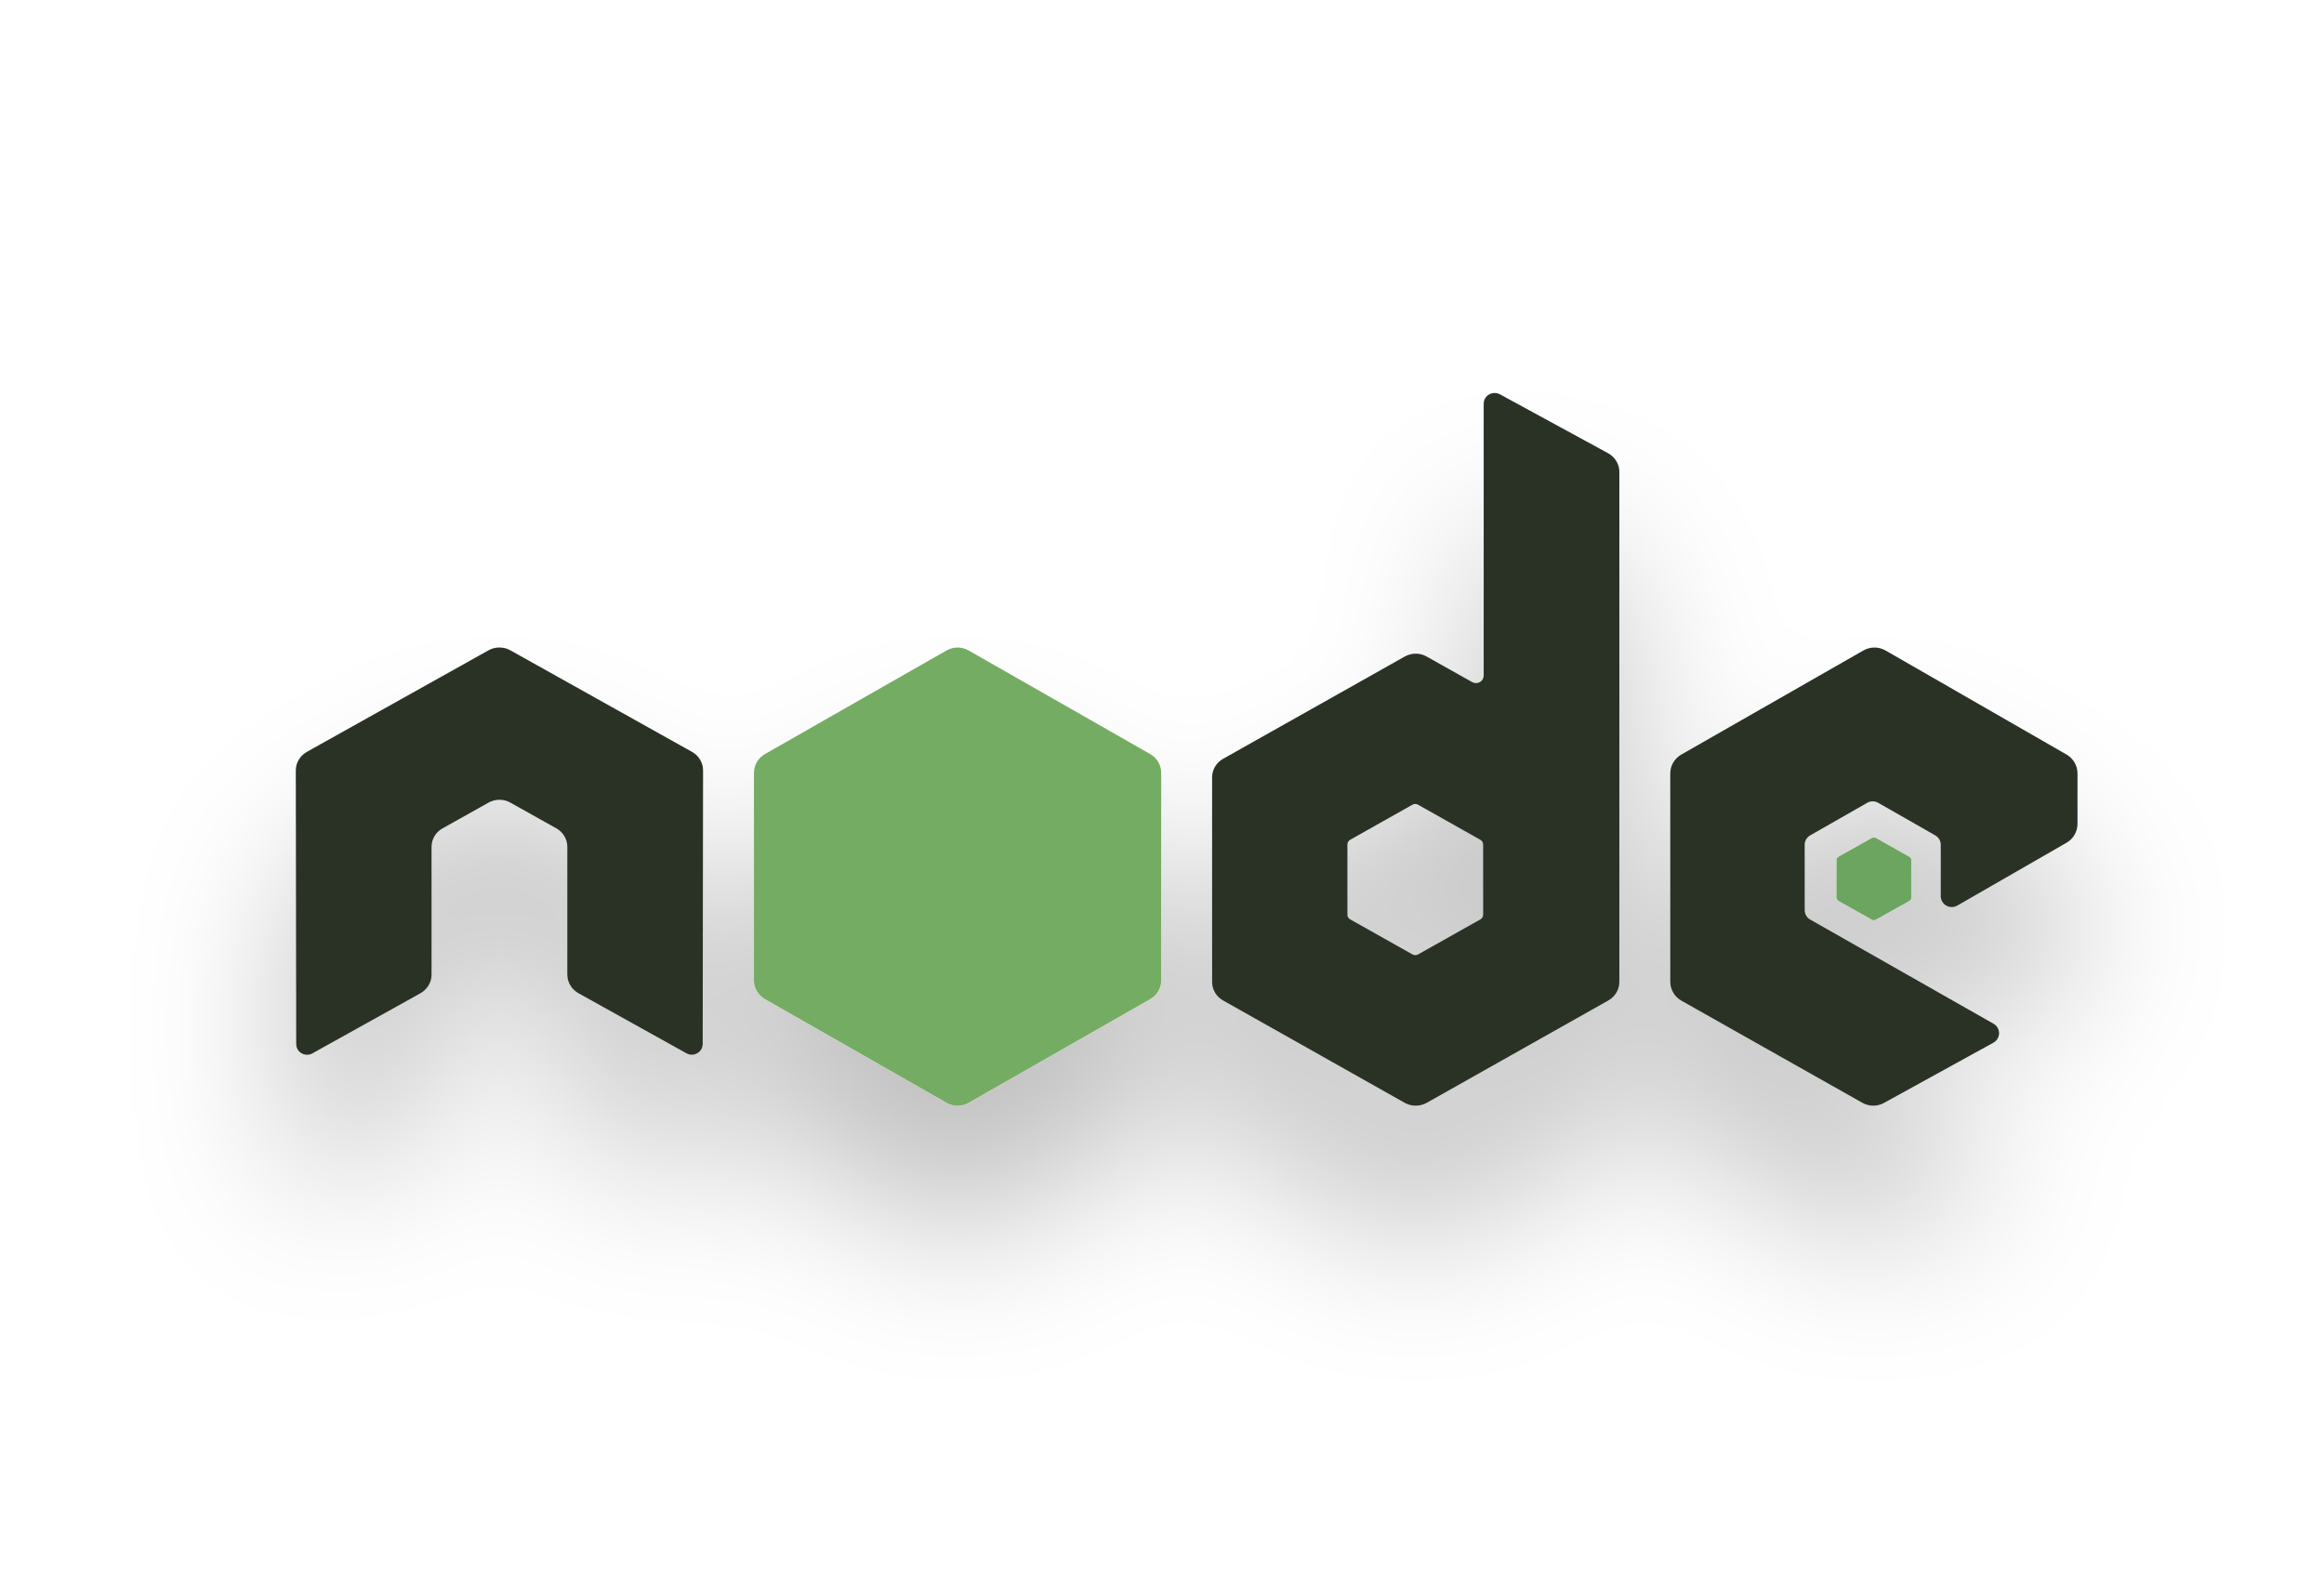
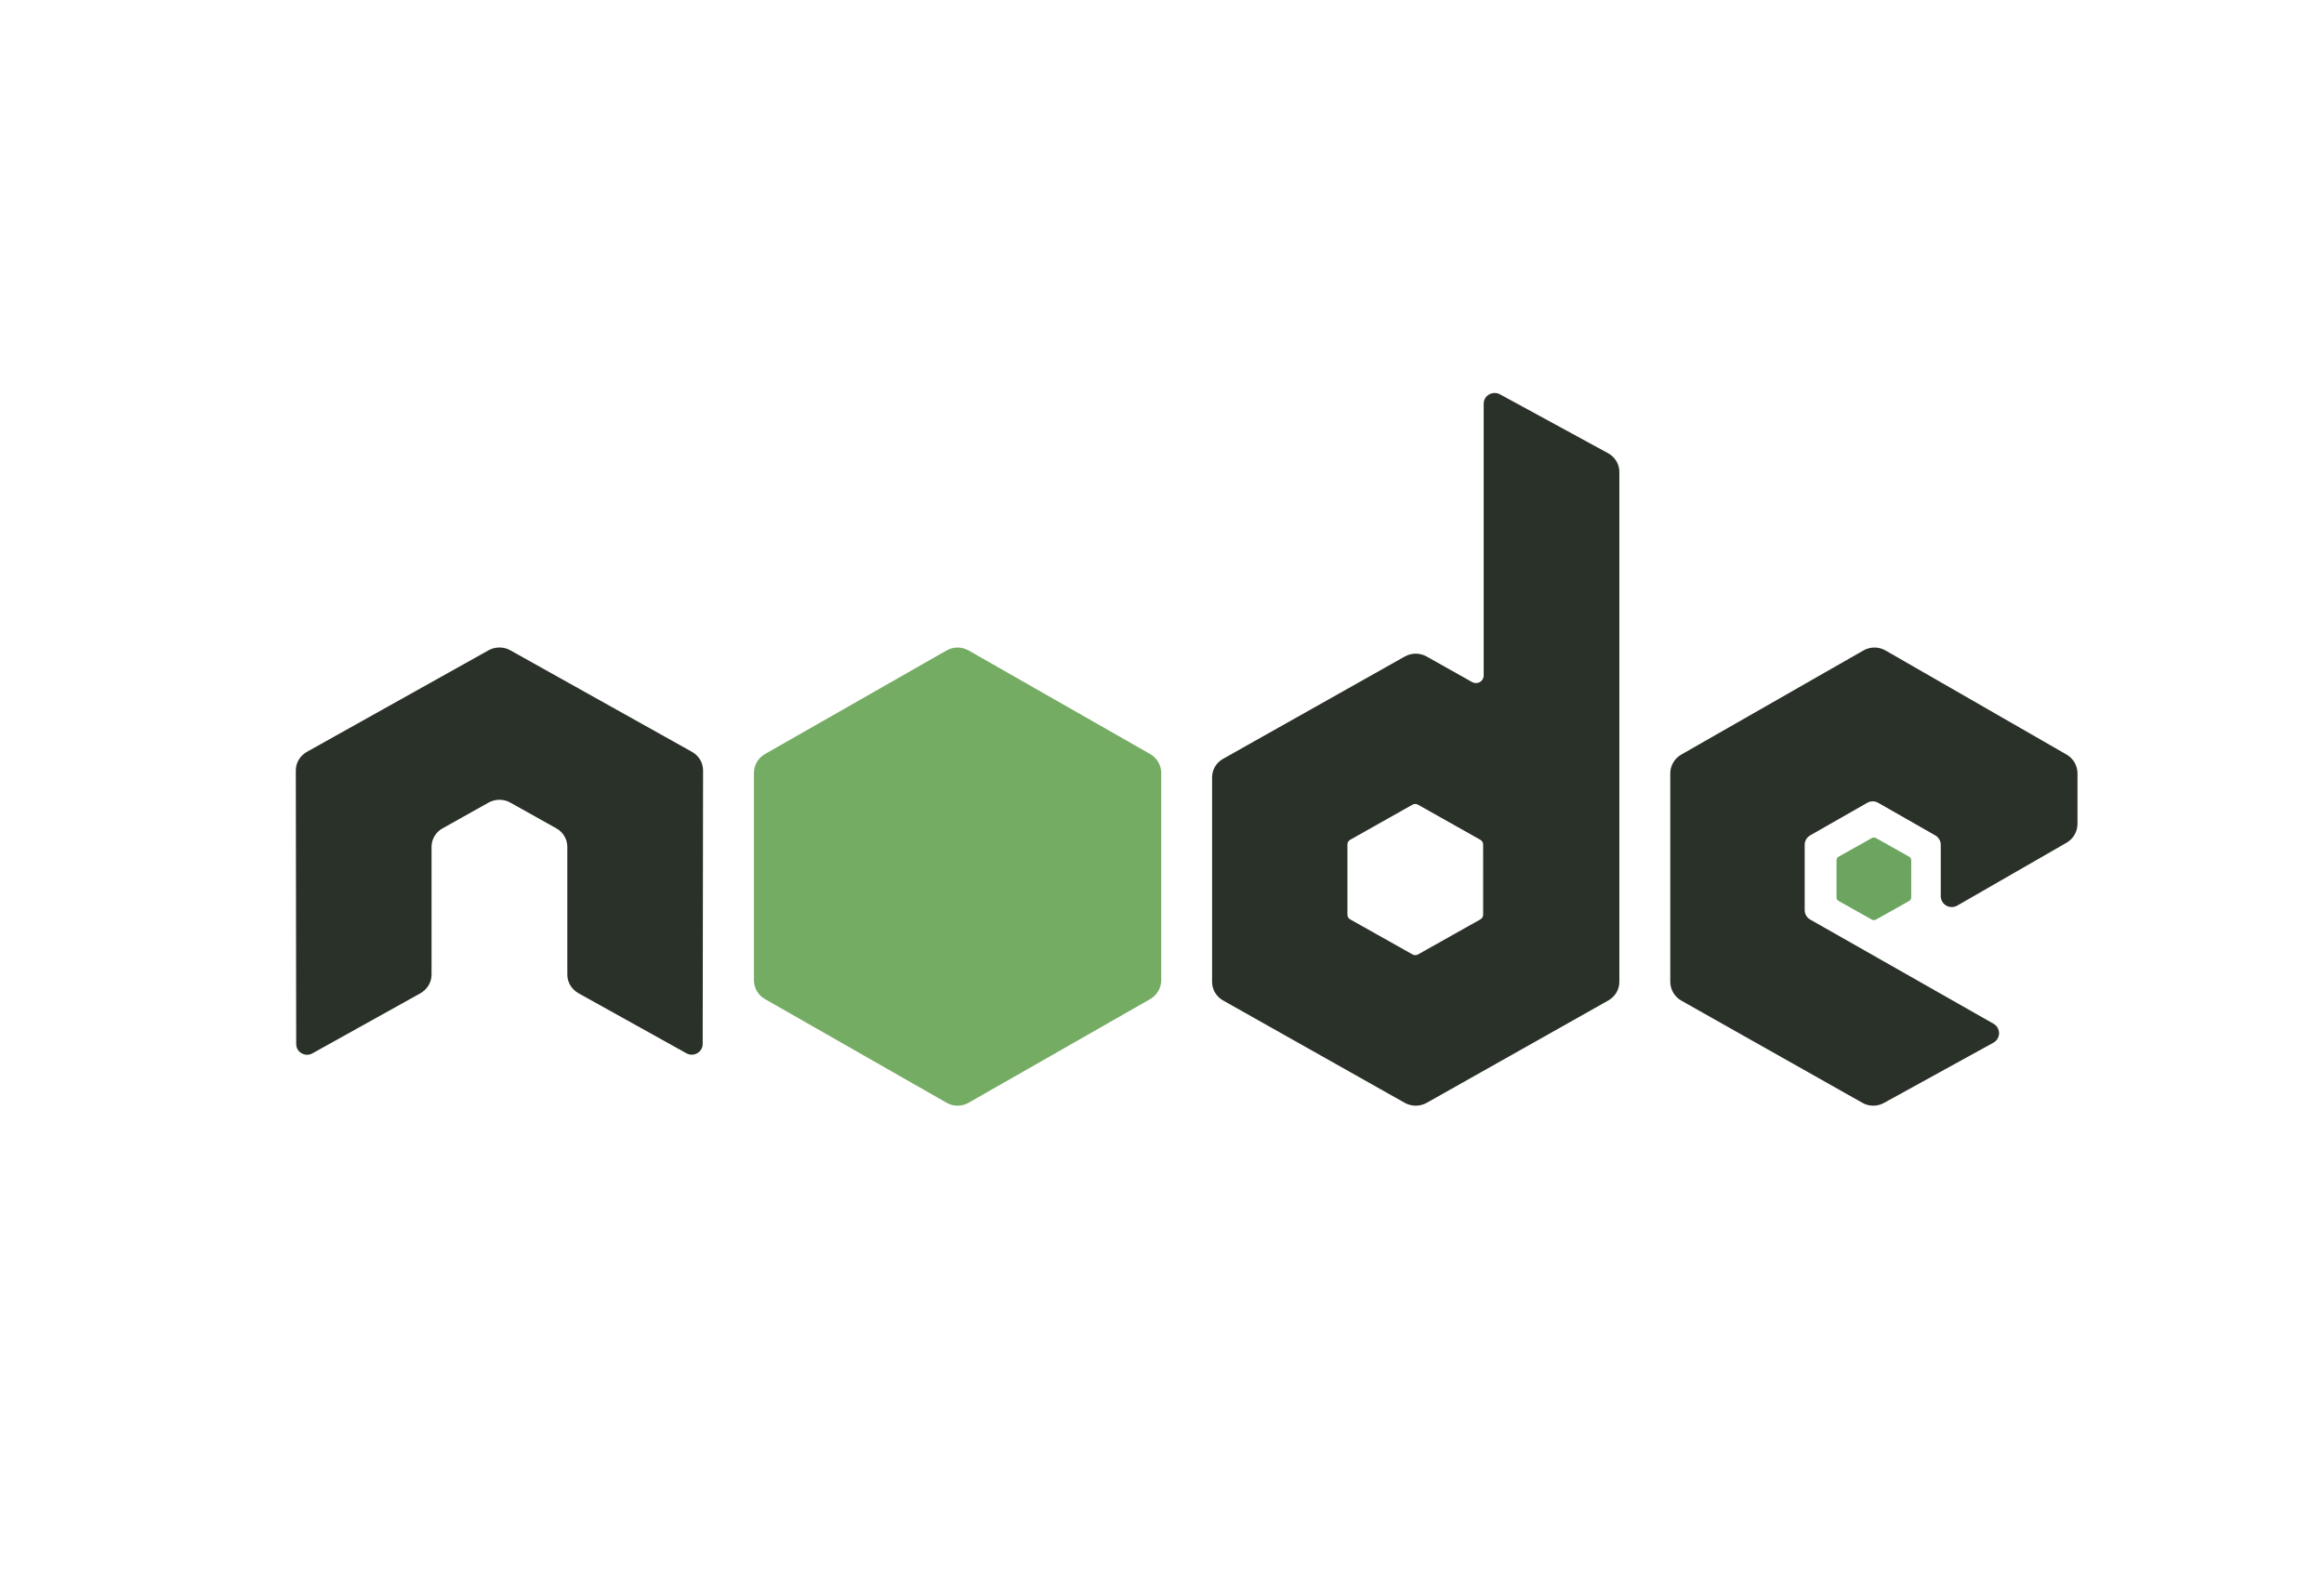
<svg xmlns="http://www.w3.org/2000/svg" width="88px" height="60px" viewBox="0 0 88 60" version="1.1">
-   <defs>
-     <filter x="-16.7%" y="-23.2%" width="133.3%" height="182.1%" filterUnits="objectBoundingBox" id="filter-1">
-       <feOffset dx="0" dy="5" in="SourceAlpha" result="shadowOffsetOuter1" />
-       <feGaussianBlur stdDeviation="3" in="shadowOffsetOuter1" result="shadowBlurOuter1" />
-       <feColorMatrix values="0 0 0 0 0   0 0 0 0 0   0 0 0 0 0  0 0 0 0.246 0" type="matrix" in="shadowBlurOuter1" result="shadowMatrixOuter1" />
-       <feMerge>
-         <feMergeNode in="shadowMatrixOuter1" />
-         <feMergeNode in="SourceGraphic" />
-       </feMerge>
-     </filter>
-   </defs>
+   <defs />
  <g id="Page-1" stroke="none" stroke-width="1" fill="none" fill-rule="evenodd">
    <g id="Artboard-Copy" transform="translate(-155, -193)">
-       <g id="NPM" filter="url(#filter-1)" transform="translate(165.5, 207)">
+       <g id="NPM" transform="translate(165.5, 207)">
        <g id="word" transform="translate(0.700941, 0.880687)">
          <path d="M44.96,19.756 C44.96,19.828 44.92,19.895 44.856,19.931 L42.494,21.259 C42.43,21.295 42.35,21.295 42.286,21.259 L39.924,19.931 C39.859,19.895 39.82,19.828 39.82,19.756 L39.82,17.095 C39.82,17.023 39.859,16.956 39.922,16.919 L42.283,15.589 C42.348,15.552 42.428,15.552 42.493,15.589 L44.855,16.919 C44.92,16.956 44.959,17.023 44.959,17.095 L44.96,19.756 Z M45.598,0.051 C45.469,-0.019 45.312,-0.017 45.185,0.056 C45.058,0.128 44.98,0.261 44.98,0.406 L44.98,10.701 C44.98,10.802 44.925,10.896 44.835,10.947 C44.745,10.997 44.634,10.997 44.544,10.947 L42.821,9.979 C42.565,9.834 42.249,9.834 41.991,9.979 L35.112,13.852 C34.855,13.996 34.696,14.264 34.696,14.552 L34.696,22.3 C34.696,22.59 34.855,22.856 35.112,23.002 L41.991,26.878 C42.248,27.022 42.564,27.022 42.822,26.878 L49.701,23.001 C49.958,22.855 50.117,22.589 50.117,22.299 L50.117,2.988 C50.117,2.694 49.953,2.423 49.69,2.28 L45.598,0.051 Z" id="Shape" fill="#2A3128" />
          <path d="M17.764,13.672 C17.506,13.819 17.348,14.09 17.348,14.383 L17.348,22.238 C17.348,22.531 17.506,22.802 17.764,22.949 L24.644,26.876 C24.901,27.023 25.218,27.023 25.475,26.876 L32.354,22.949 C32.61,22.802 32.769,22.531 32.769,22.238 L32.769,14.383 C32.769,14.09 32.61,13.819 32.352,13.672 L25.475,9.748 C25.345,9.675 25.202,9.638 25.058,9.638 C24.914,9.638 24.771,9.675 24.642,9.748 L17.764,13.672 Z" id="Shape" fill="#75AC64" />
          <path d="M67.051,17.029 C67.307,16.881 67.465,16.609 67.465,16.315 L67.465,14.404 C67.465,14.11 67.307,13.838 67.05,13.69 L60.195,9.749 C59.936,9.601 59.618,9.601 59.359,9.749 L52.461,13.692 C52.203,13.84 52.045,14.111 52.045,14.406 L52.045,22.291 C52.045,22.588 52.206,22.862 52.465,23.009 L59.319,26.877 C59.571,27.021 59.881,27.022 60.136,26.882 L64.282,24.6 C64.412,24.528 64.495,24.391 64.495,24.242 C64.495,24.094 64.416,23.955 64.285,23.883 L57.345,19.939 C57.215,19.866 57.135,19.729 57.135,19.582 L57.135,17.109 C57.135,16.961 57.213,16.825 57.343,16.751 L59.503,15.518 C59.631,15.444 59.789,15.444 59.918,15.518 L62.079,16.751 C62.208,16.824 62.287,16.961 62.287,17.108 L62.287,19.052 C62.287,19.199 62.367,19.336 62.496,19.41 C62.624,19.483 62.784,19.483 62.913,19.409 L67.051,17.029 Z" id="Path" fill="#2A3128" />
          <path d="M15.421,14.292 C15.421,14.001 15.263,13.735 15.005,13.59 L8.125,9.744 C8.009,9.677 7.879,9.643 7.747,9.638 L7.676,9.638 C7.544,9.643 7.414,9.677 7.296,9.744 L0.416,13.59 C0.16,13.735 0,14.002 0,14.292 L0.015,24.653 C0.015,24.797 0.091,24.931 0.221,25.002 C0.348,25.077 0.507,25.077 0.634,25.002 L4.724,22.726 C4.982,22.576 5.14,22.312 5.14,22.025 L5.14,17.185 C5.14,16.896 5.297,16.629 5.555,16.486 L7.296,15.511 C7.425,15.439 7.567,15.403 7.712,15.403 C7.854,15.403 7.999,15.438 8.125,15.511 L9.866,16.485 C10.123,16.629 10.281,16.896 10.281,17.184 L10.281,22.024 C10.281,22.311 10.441,22.577 10.698,22.725 L14.786,24.999 C14.914,25.074 15.074,25.074 15.201,24.999 C15.327,24.928 15.407,24.794 15.407,24.651 L15.421,14.292 Z" id="Path" fill="#2A3128" />
          <path d="M59.679,16.851 C59.726,16.824 59.784,16.824 59.831,16.851 L61.093,17.559 C61.14,17.586 61.169,17.634 61.169,17.687 L61.169,19.105 C61.169,19.157 61.14,19.206 61.093,19.233 L59.831,19.941 C59.784,19.968 59.726,19.968 59.679,19.941 L58.418,19.233 C58.37,19.206 58.341,19.157 58.341,19.105 L58.341,17.687 C58.341,17.634 58.369,17.586 58.417,17.559 L59.679,16.851 Z" id="Shape" fill="#6CA55F" />
        </g>
      </g>
    </g>
  </g>
</svg>
